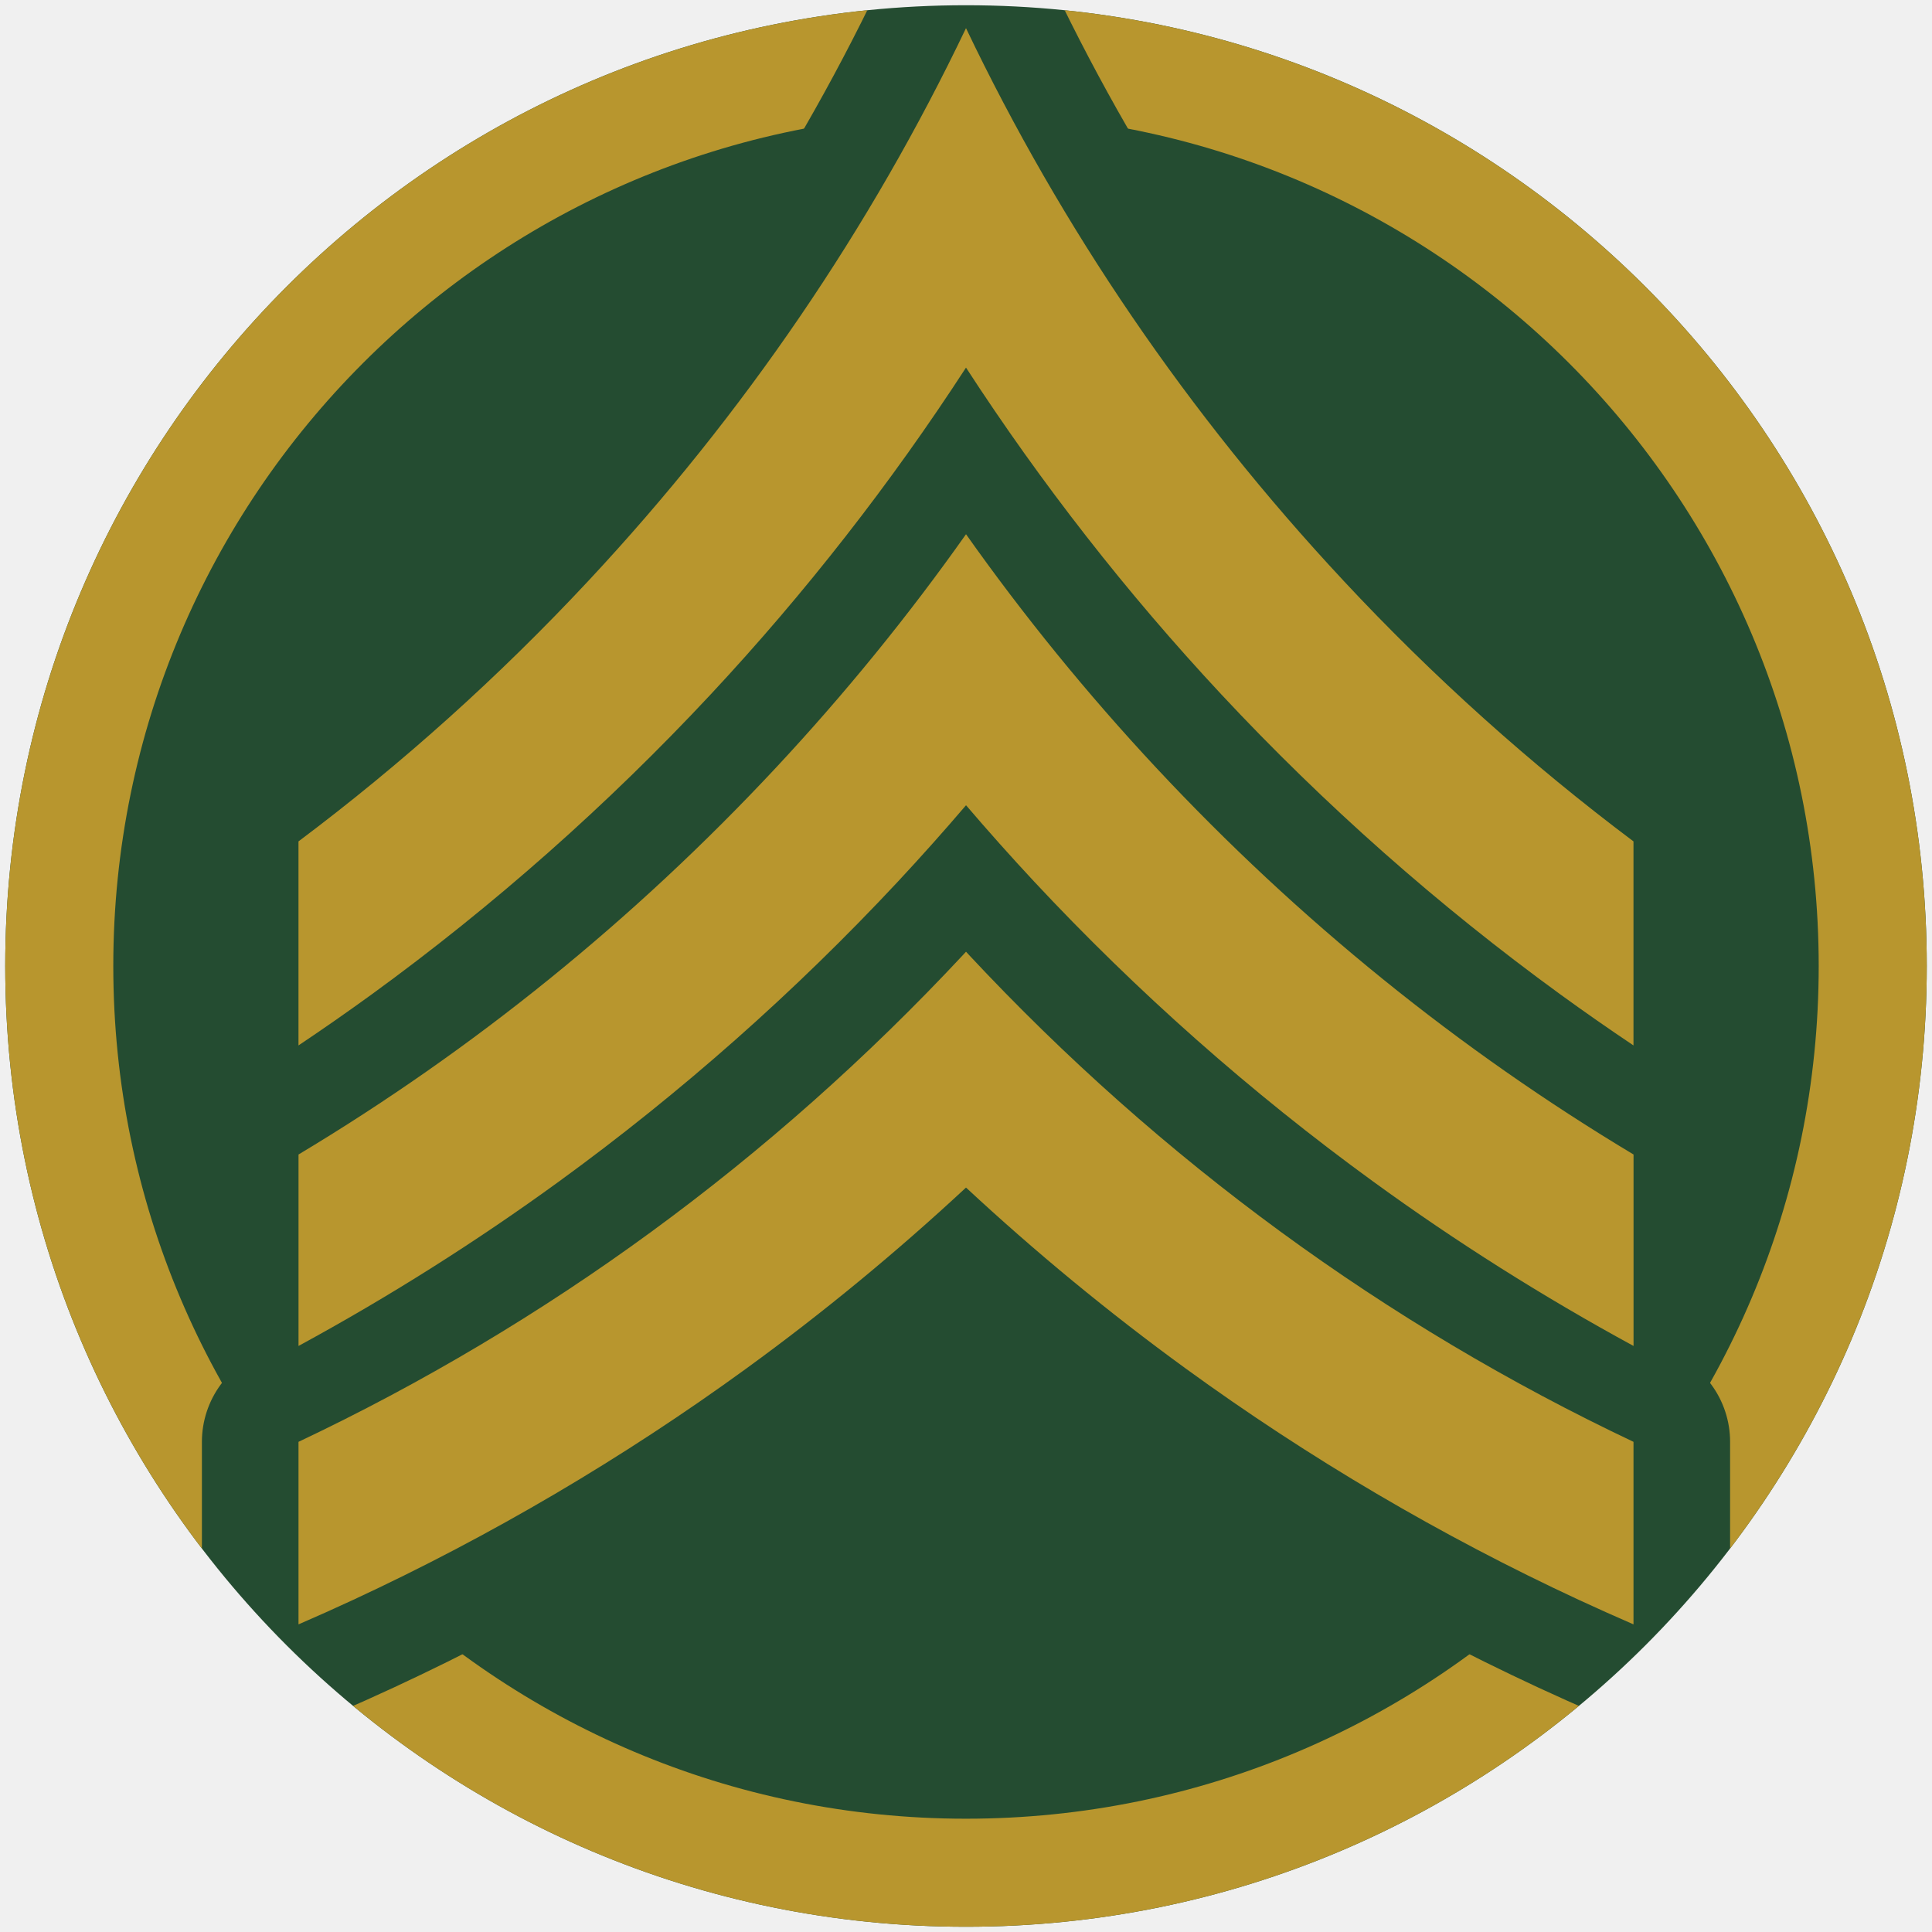
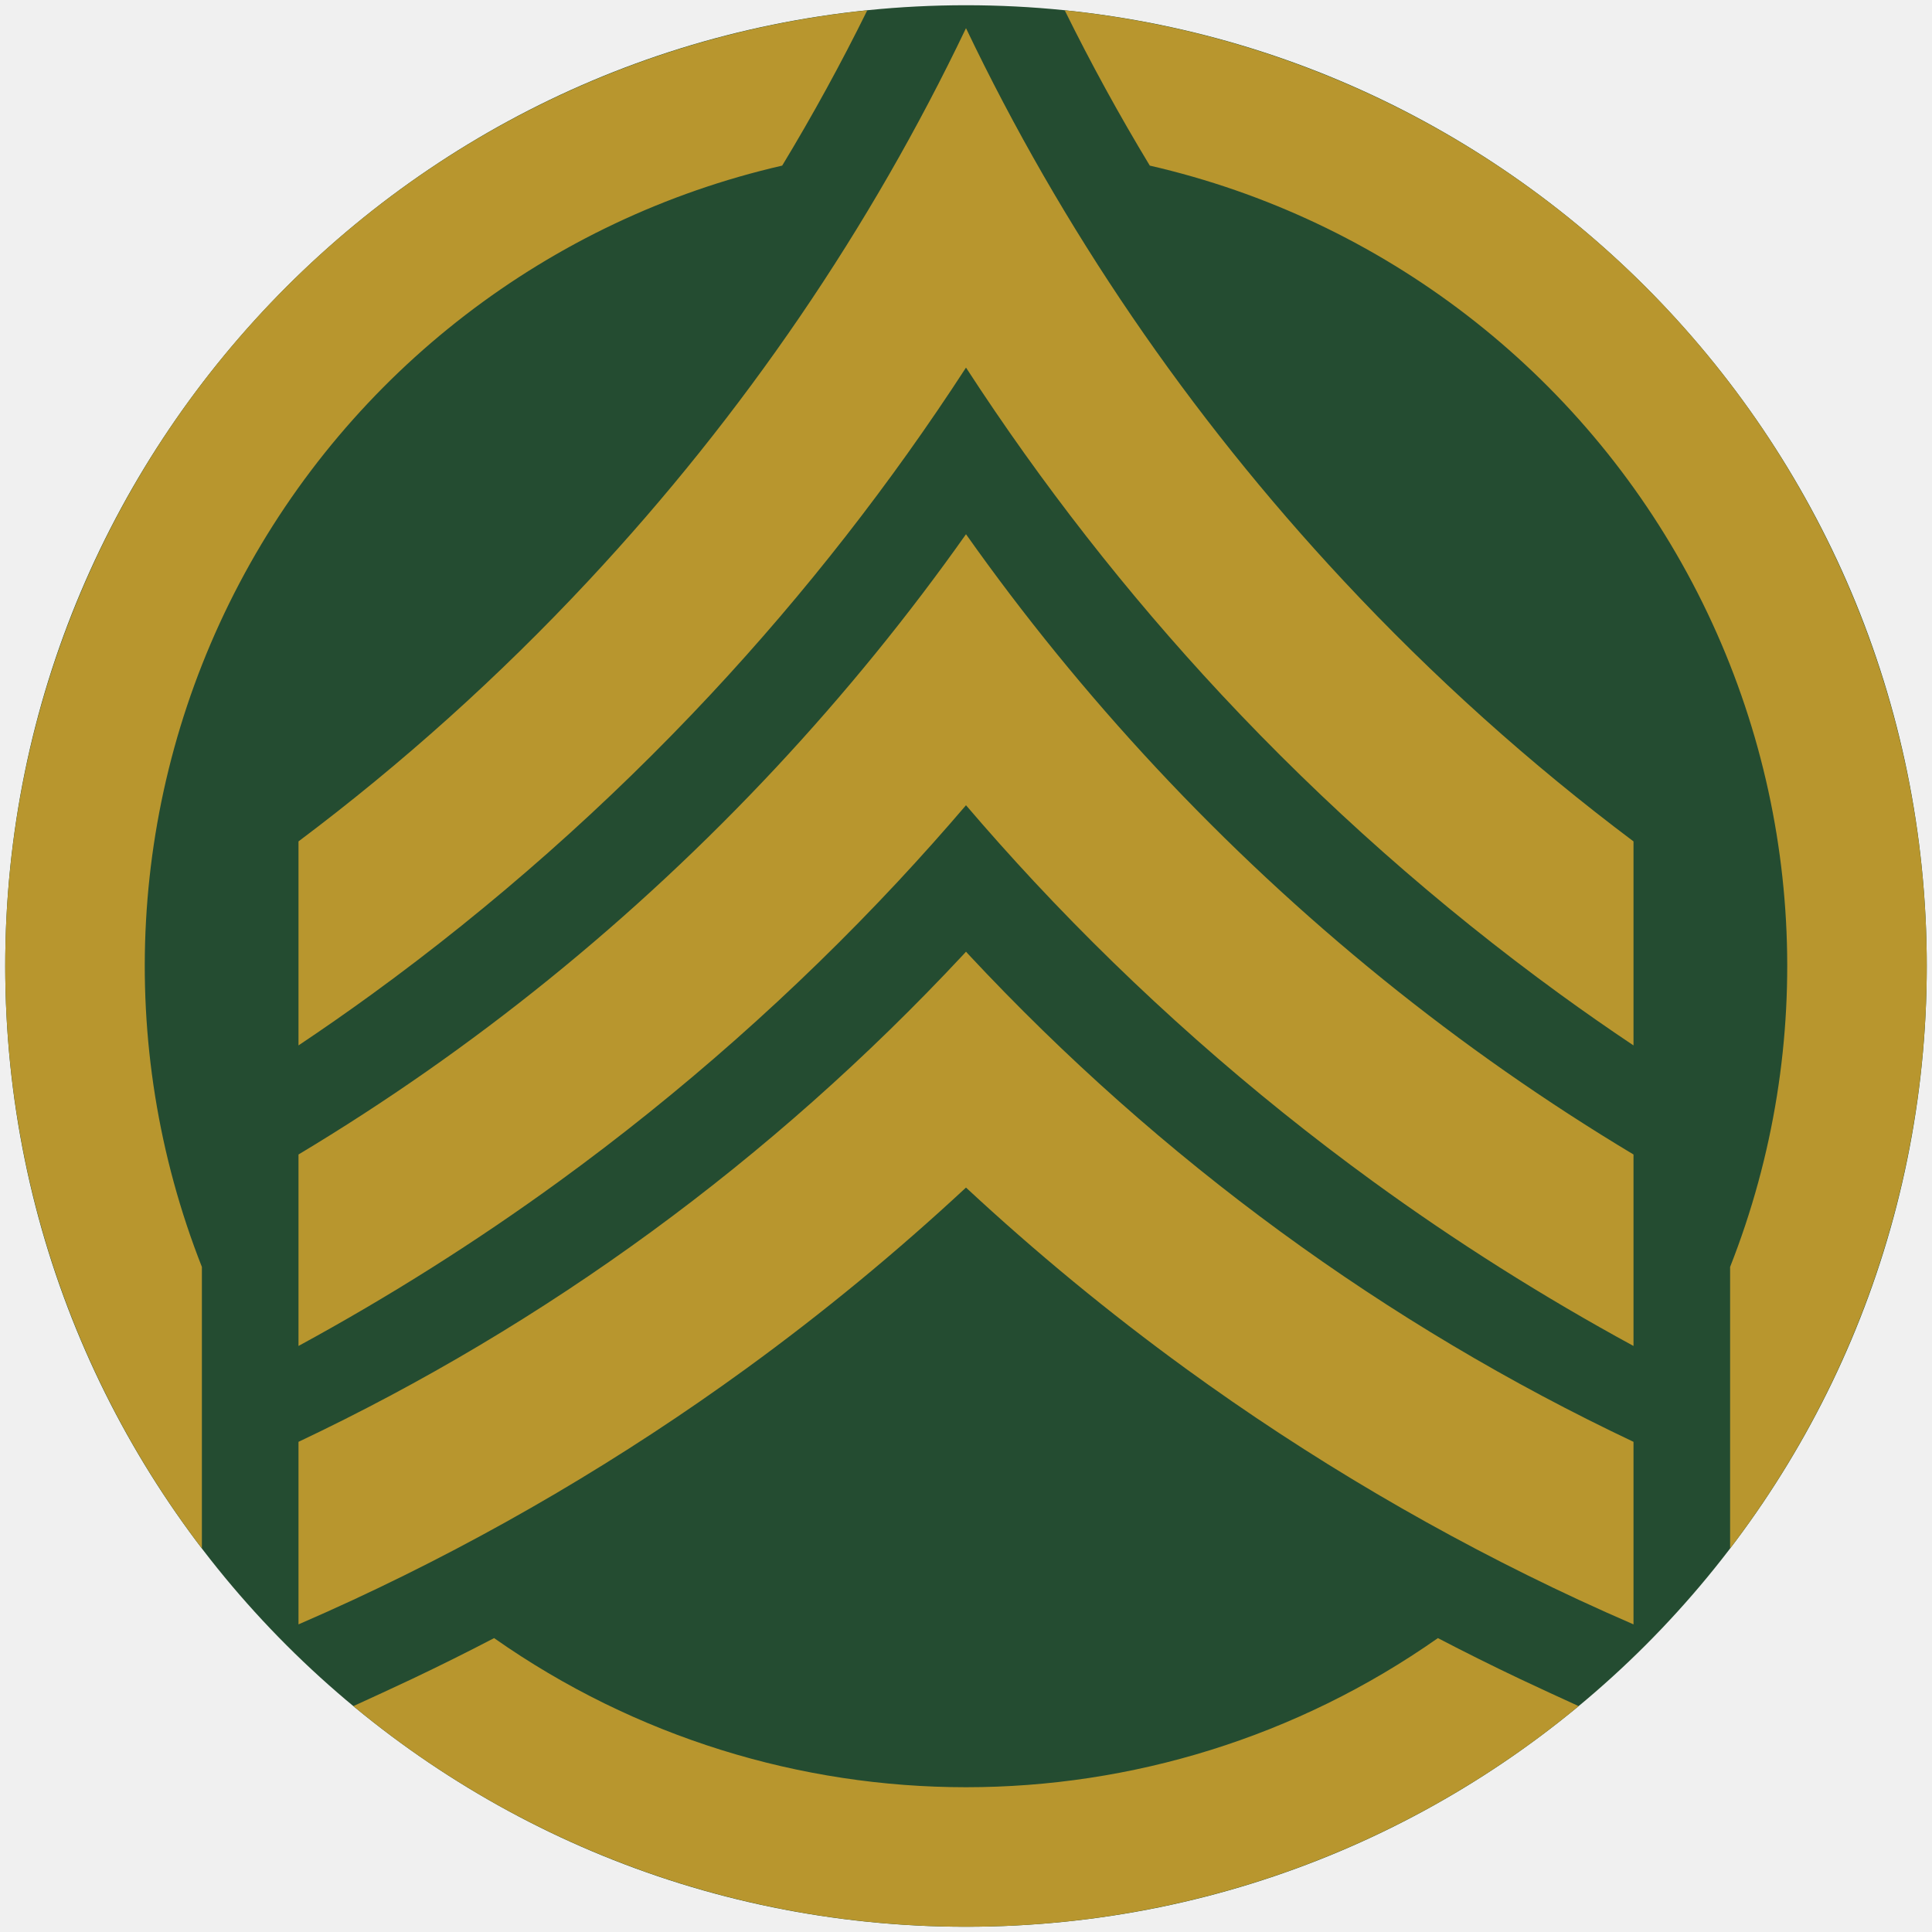
<svg xmlns="http://www.w3.org/2000/svg" viewBox="0 0 1440 1440">
-   <defs>
-     <mask id="cut" maskUnits="userSpaceOnUse" x="0" y="0" width="1440" height="1440">
-       <rect width="1440" height="1440" fill="#fff" />
-       <g transform="translate(720 720) scale(1.12) translate(-720 -720)" fill="#000" stroke="#000" stroke-width="128.57" stroke-linejoin="round">
-         <path d="M721.94 712.58c-.65-.7-1.27-1.39-1.93-2.1-.64.71-1.29 1.4-1.92 2.1-127.9 137.07-277.8 246.2-442.3 324.08v121.48c12.23-5.3 24.36-10.72 36.42-16.33 91.63-42.54 179.62-94.34 261.54-153.9 51-37.07 99.93-77.4 146.26-120.46 46.33 43.06 95.26 83.38 146.26 120.46 81.91 59.57 169.92 111.37 261.52 153.9 12.08 5.6 24.23 11.03 36.42 16.33v-121.48c-164.49-77.88-314.38-187.02-442.28-324.08Z" />
-         <path d="M971.09 463.44C867.7 352.66 783.5 228.78 720 95.88c-63.51 132.9-147.69 256.78-251.07 367.56-59.8 64.1-124.47 122.1-193.15 173.64v135.78c16.5-11.04 32.79-22.4 48.83-34.05 81.12-59 157-126.15 225.53-199.6C612.9 471.94 669.94 398.89 720 321.78c50.06 77.11 107.11 150.16 169.86 217.42 68.53 73.46 144.41 140.6 225.53 199.6 16.06 11.67 32.34 23.02 48.81 34.06V637.08c-68.68-51.55-133.32-109.53-193.13-173.64Z" />
-       </g>
-     </mask>
-   </defs>
  <circle cx="720" cy="720" r="716.1" fill="#244c31" />
-   <circle cx="720" cy="720" r="675.83" fill="none" stroke="#b8962e" stroke-width="80.54" mask="url(#cut)" />
-   <g transform="translate(720 720) scale(1.12) translate(-720 -720)">
-     <path fill="#b8962e" d="M721.94 712.58c-.65-.7-1.27-1.39-1.93-2.1-.64.71-1.29 1.4-1.92 2.1-127.9 137.07-277.8 246.2-442.3 324.08v121.48c12.23-5.3 24.36-10.72 36.42-16.33 91.63-42.54 179.62-94.34 261.54-153.9 51-37.07 99.93-77.4 146.26-120.46 46.33 43.06 95.26 83.38 146.26 120.46 81.91 59.57 169.92 111.37 261.52 153.9 12.08 5.6 24.23 11.03 36.42 16.33v-121.48c-164.49-77.88-314.38-187.02-442.28-324.08Z" />
-     <path fill="#b8962e" d="M846.51 588.02c-46-49.32-88.22-101.21-126.5-155.36-38.26 54.15-80.46 106.03-126.48 155.36C498.7 689.62 391.79 775.9 275.8 845.45v127.4c60.07-32.65 118.12-69.29 173.4-109.49 81.1-58.99 157-126.14 225.53-199.58 15.45-16.58 30.55-33.5 45.29-50.76 14.74 17.26 29.86 34.18 45.3 50.76 68.53 73.44 144.4 140.6 225.54 199.58 55.27 40.21 113.33 76.84 173.38 109.5V845.45c-115.97-69.55-222.9-155.83-317.72-257.43Z" />
-     <path fill="#b8962e" d="M971.09 463.44C867.7 352.66 783.5 228.78 720 95.88c-63.51 132.9-147.69 256.78-251.07 367.56-59.8 64.1-124.47 122.1-193.15 173.64v135.78c16.5-11.04 32.79-22.4 48.83-34.05 81.12-59 157-126.15 225.53-199.6C612.9 471.94 669.94 398.89 720 321.78c50.06 77.11 107.11 150.16 169.86 217.42 68.53 73.46 144.41 140.6 225.53 199.6 16.06 11.67 32.34 23.02 48.81 34.06V637.08c-68.68-51.55-133.32-109.53-193.13-173.64Z" />
-   </g>
+   <path fill="#b8962e" d="M720 20.99C791.13 169.83 885.42 308.58 1001.21 432.65 1068.18 504.45 1140.59 569.4 1217.52 627.13V779.2C1199.05 766.84 1180.81 754.13 1162.84 741.07 1071.98 674.99 987 599.78 910.24 517.51 839.96 442.17 776.07 360.36 720 273.99 663.93 360.36 600.05 442.17 529.76 517.51 453 599.78 368.02 674.99 277.16 741.07 259.19 754.13 240.95 766.84 222.48 779.2V627.13C299.41 569.4 371.82 504.45 438.79 432.65 554.59 308.58 648.88 169.83 720 20.99ZM720 398.18C762.86 458.83 810.14 516.94 861.67 572.18 967.88 685.97 1087.63 782.61 1217.52 860.5V1003.2C1150.26 966.62 1085.24 925.6 1023.33 880.56 932.48 814.5 847.49 739.29 770.73 657.03 753.44 638.46 736.51 619.51 720 600.18 703.49 619.51 686.57 638.46 669.27 657.03 592.52 739.29 507.53 814.5 416.67 880.56 354.76 925.6 289.74 966.62 222.48 1003.2V860.5C352.37 782.61 472.12 685.97 578.33 572.18 629.87 516.94 677.14 458.83 720 398.18ZM720 709.34C720.73 710.13 721.44 710.91 722.16 711.69 865.4 865.21 1033.28 987.43 1217.52 1074.66V1210.72C1203.84 1204.78 1190.24 1198.71 1176.72 1192.43 1074.12 1144.78 975.56 1086.78 883.81 1020.06 826.69 978.54 771.89 933.37 720 885.14 668.11 933.37 613.31 978.54 556.19 1020.06 464.45 1086.78 365.88 1144.78 263.28 1192.43 249.76 1198.71 236.16 1204.78 222.48 1210.72V1074.66C406.72 987.43 574.6 865.21 717.85 711.69 718.57 710.91 719.27 710.13 720 709.34ZM856.99 123.43A612.1 612.1 0 0 1 1289.52 944.31V1154.1A716.1 716.1 0 0 0 793.58 7.69C813.05 47.15 834.21 85.78 856.99 123.43ZM1071.73 1220.95A612.1 612.1 0 0 1 368.27 1220.95C348.11 1231.46 327.76 1241.59 307.22 1251.34 292.67 1258.24 278.01 1264.91 263.38 1271.63A716.1 716.1 0 0 0 1176.62 1271.63C1161.99 1264.91 1147.33 1258.24 1132.78 1251.34 1112.24 1241.59 1091.89 1231.46 1071.73 1220.95ZM150.48 944.31A612.1 612.1 0 0 1 583.01 123.43C605.79 85.78 626.95 47.15 646.42 7.69A716.1 716.1 0 0 0 150.48 1154.1Z" />
</svg>
